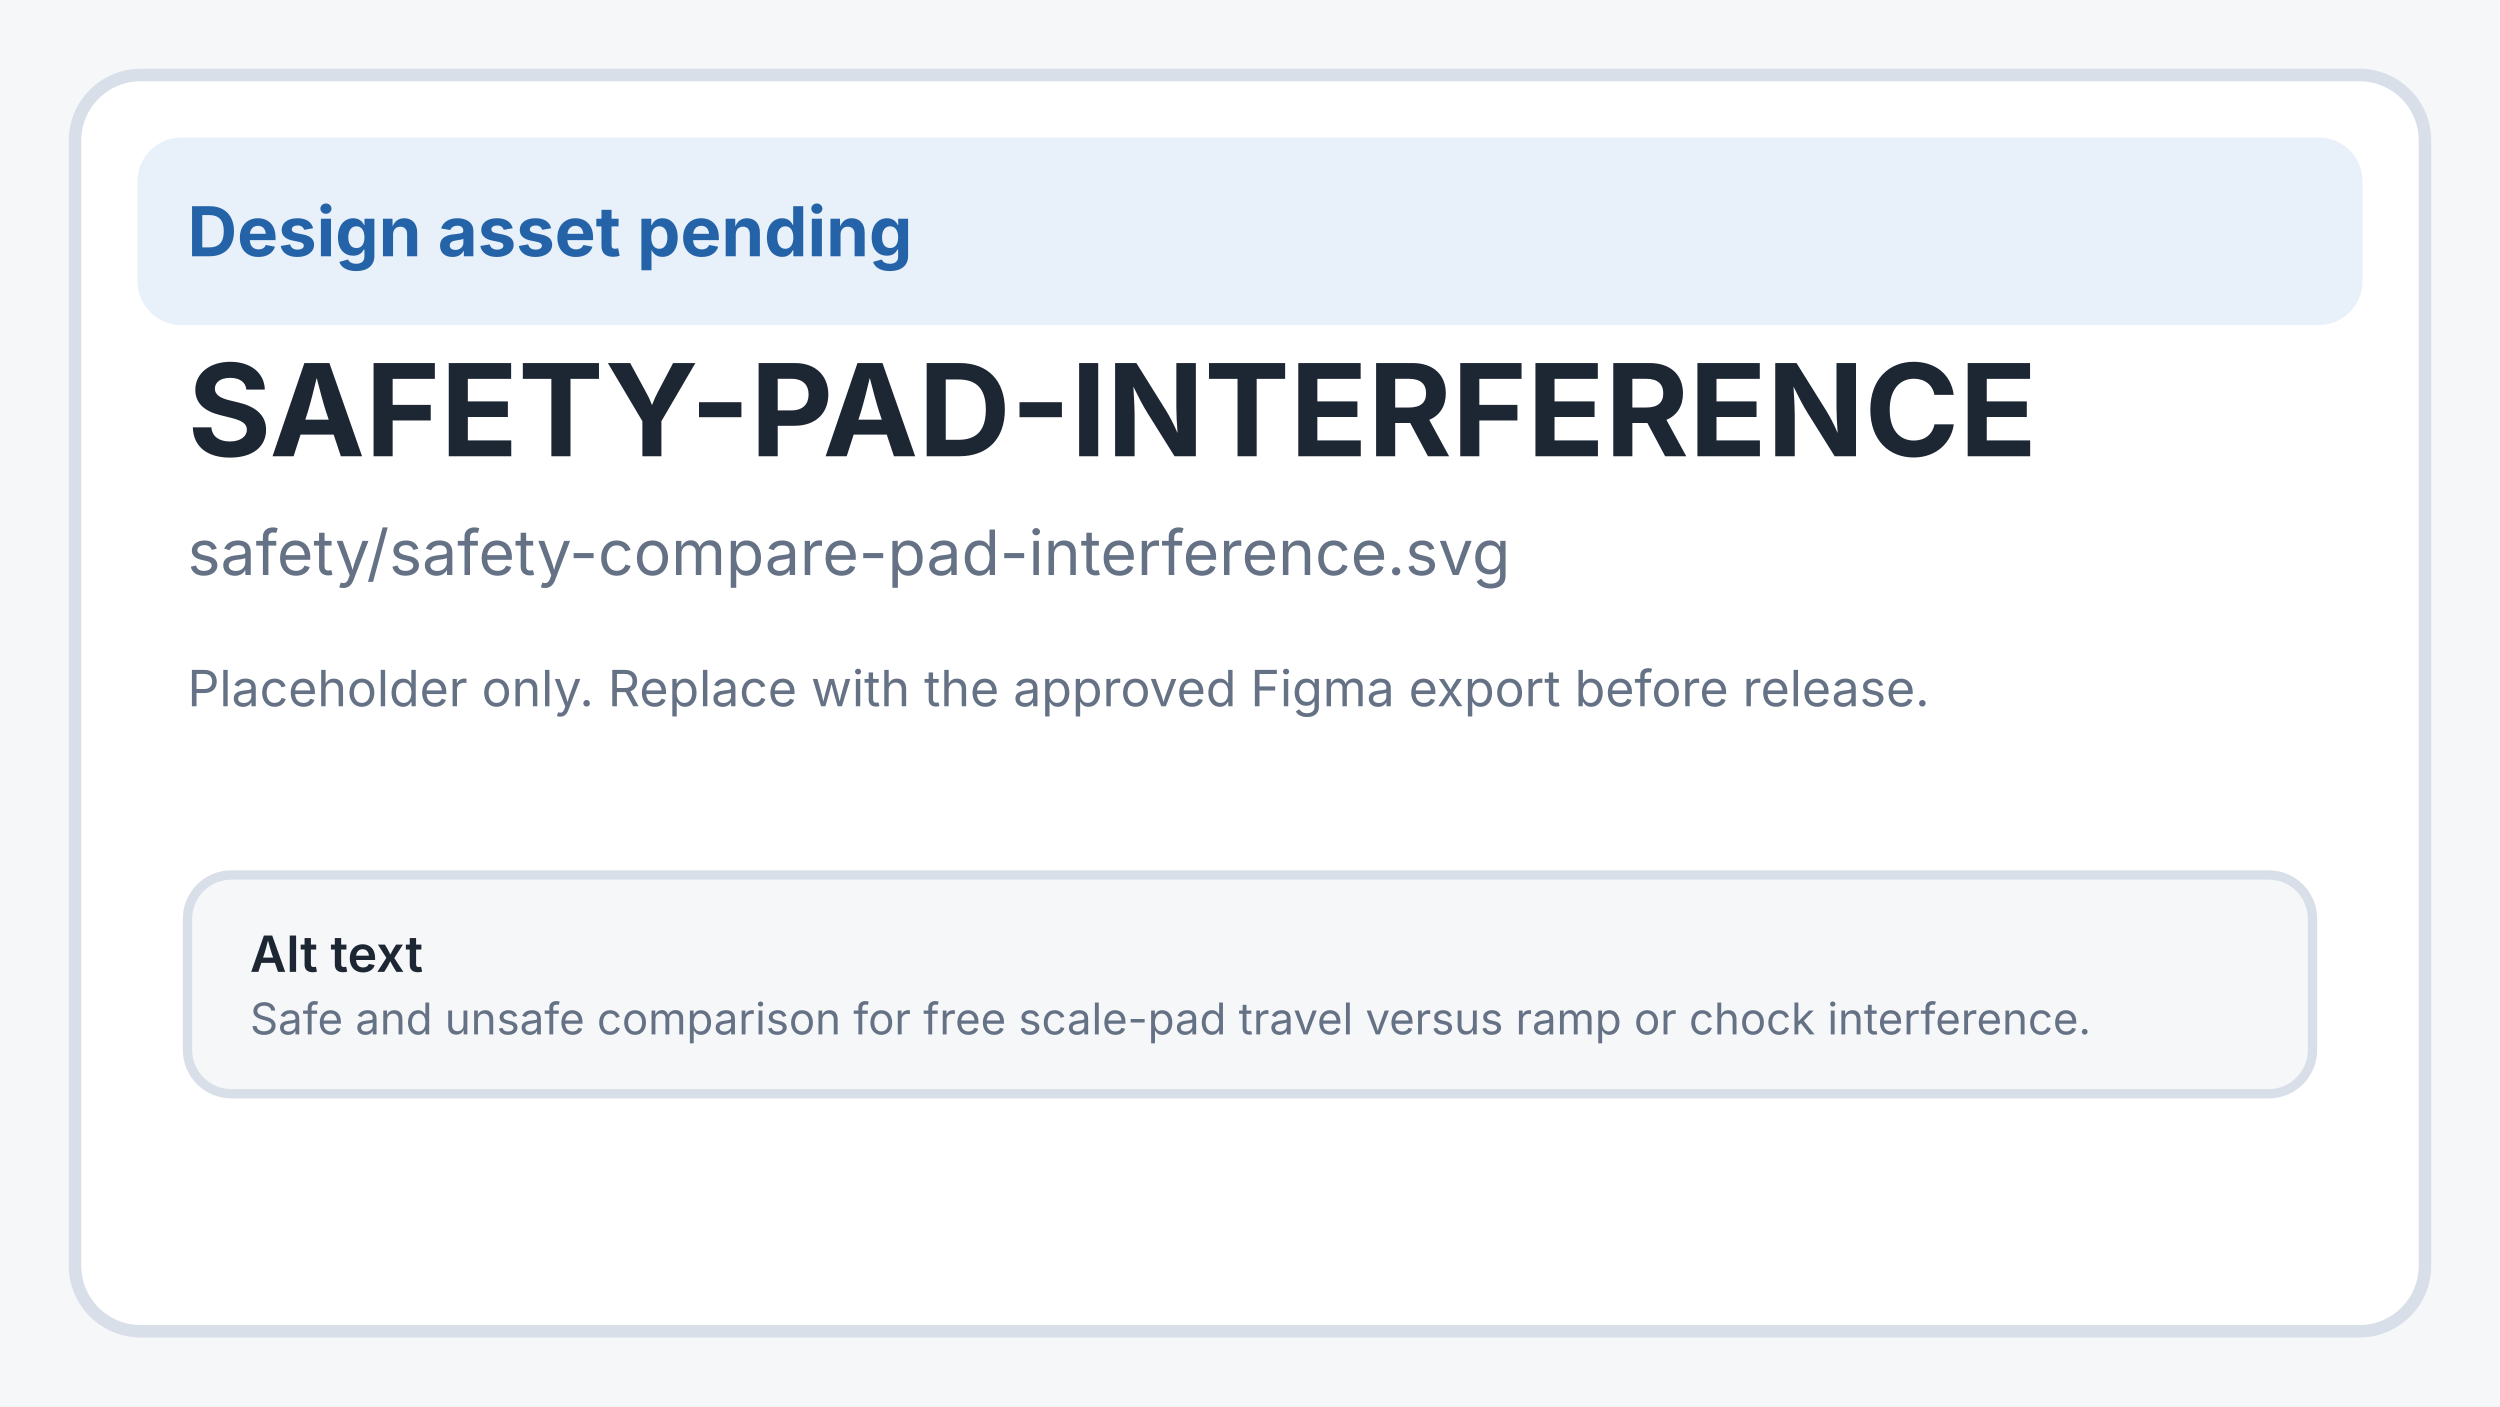
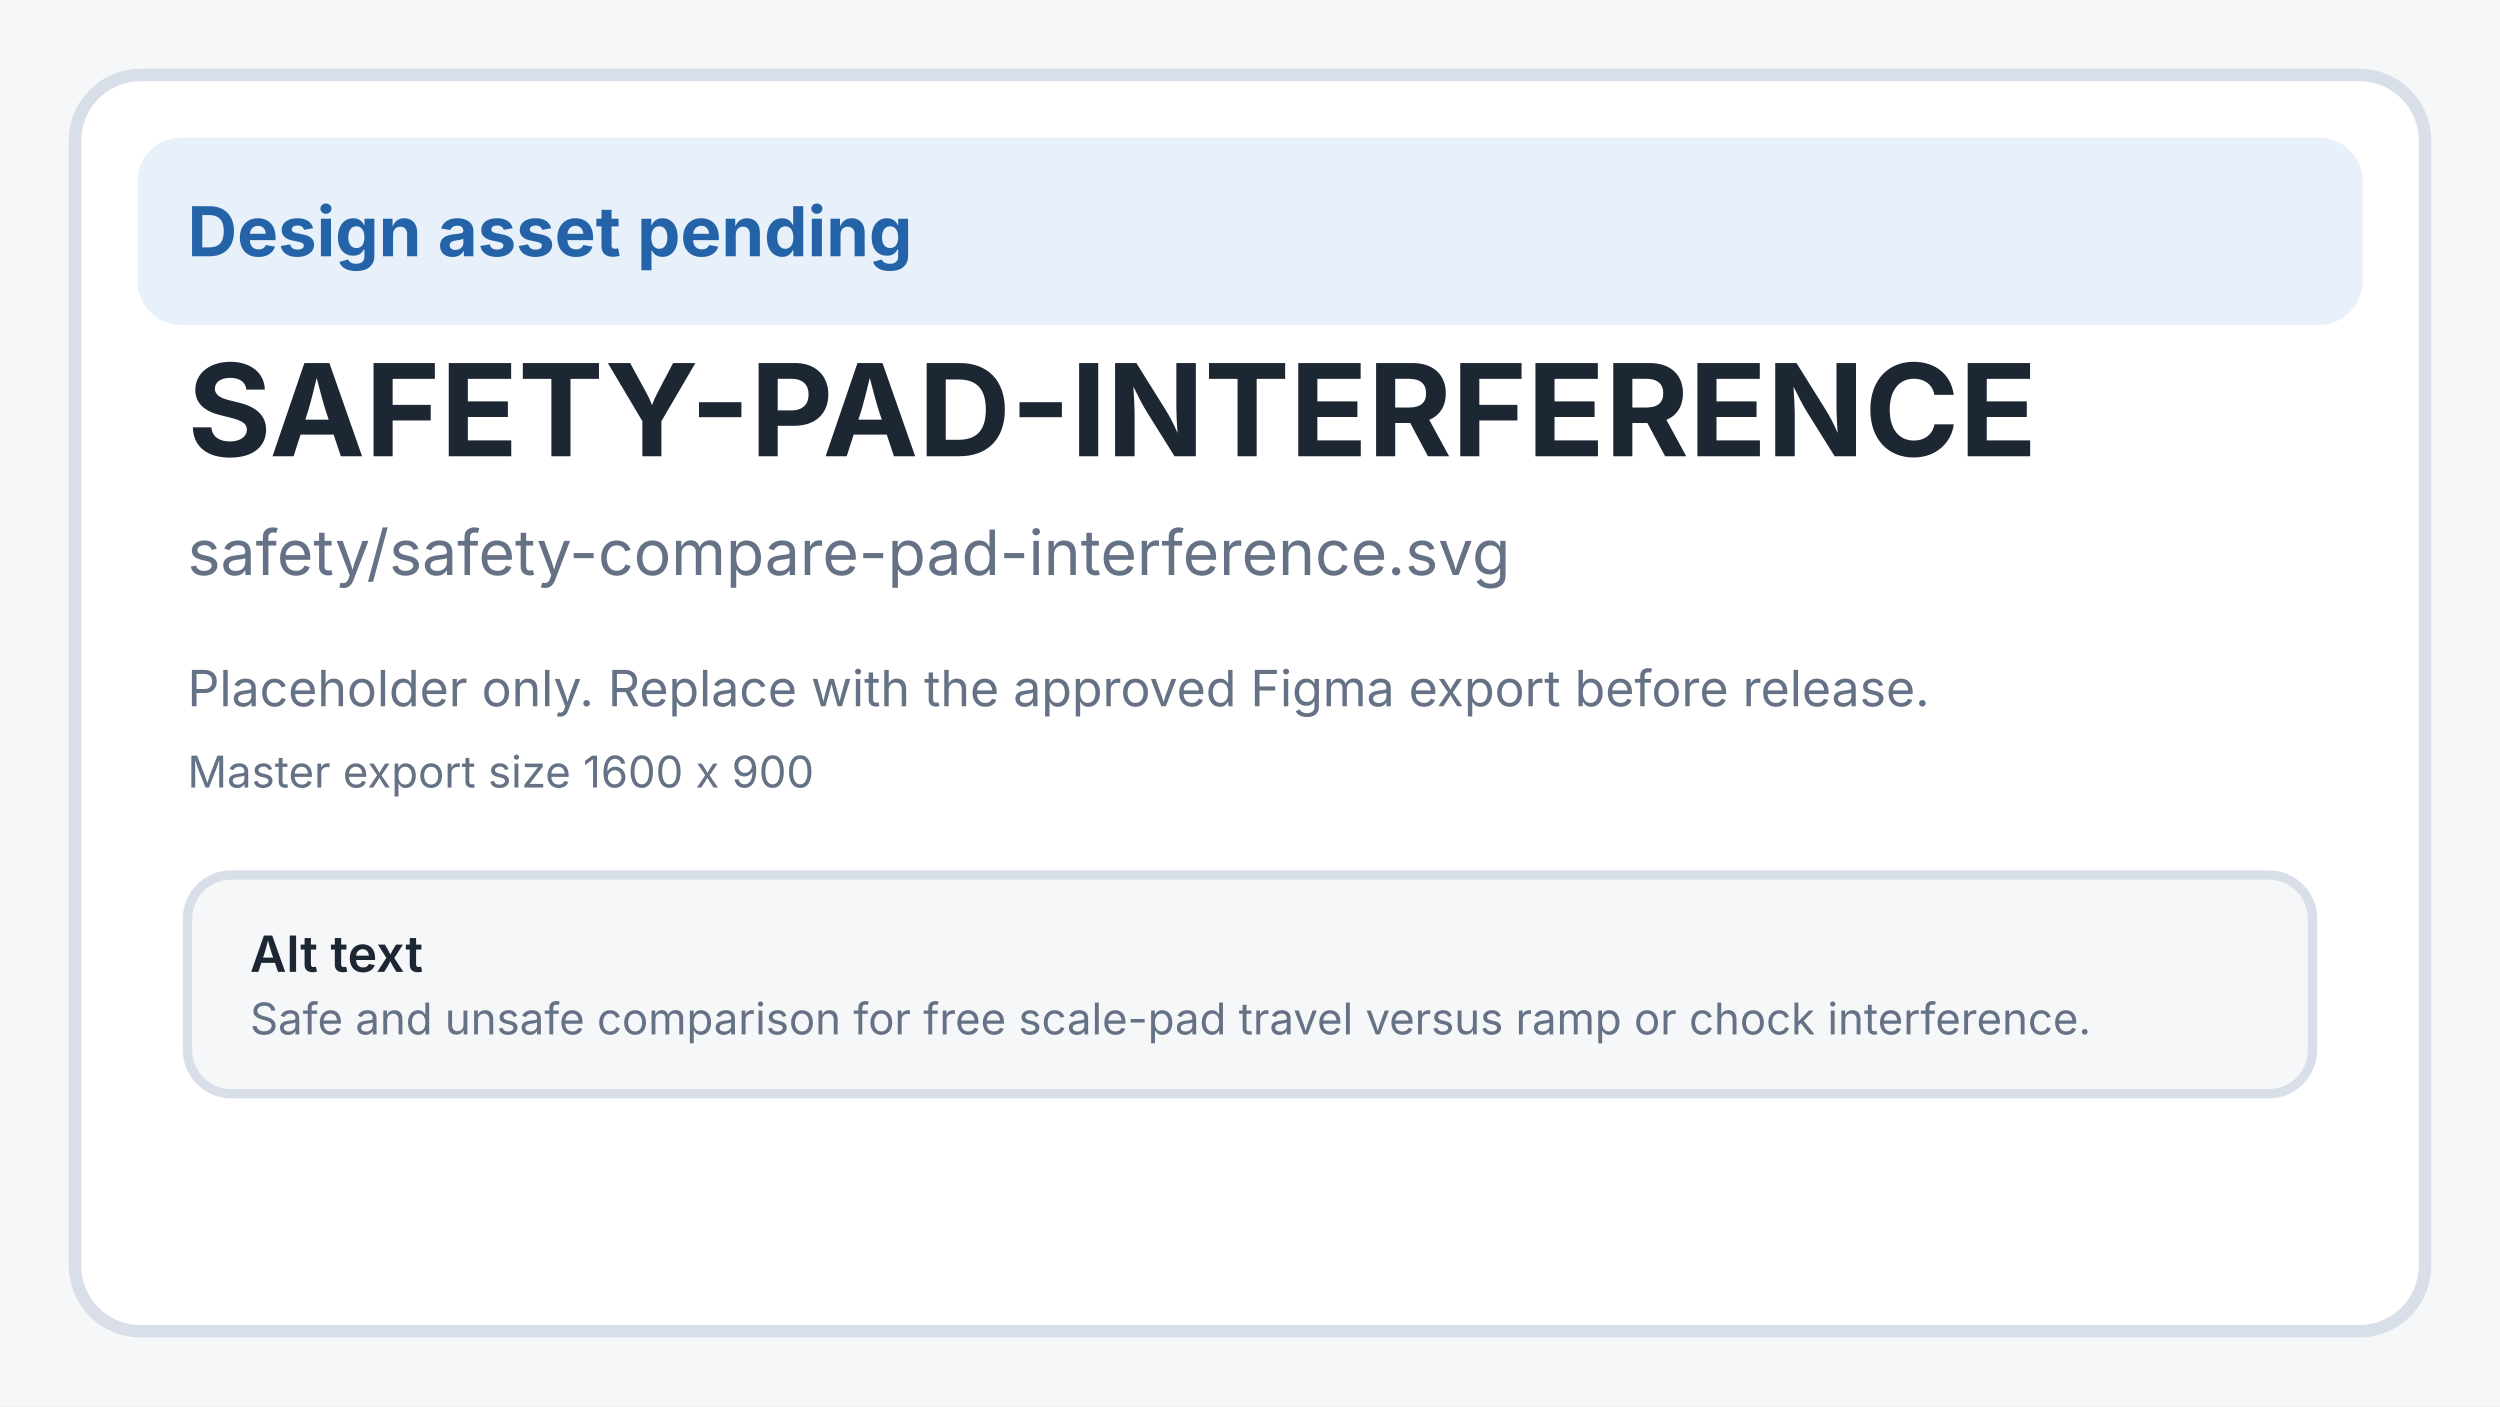
<svg xmlns="http://www.w3.org/2000/svg" viewBox="0 0 1600 900" role="img" aria-labelledby="title desc">
  <rect width="1600" height="900" fill="#F6F7F9" />
  <rect x="48" y="48" width="1504" height="804" rx="42" fill="#FFFFFF" stroke="#D9DFE8" stroke-width="8" />
  <rect x="88" y="88" width="1424" height="120" rx="28" fill="#E8F0FA" />
  <text x="120" y="164" fill="#2463A7" font-family="Inter, Segoe UI, sans-serif" font-size="44" font-weight="700">
    Design asset pending
  </text>
  <text x="120" y="292" fill="#1D2633" font-family="Inter, Segoe UI, sans-serif" font-size="82" font-weight="700">
    SAFETY-PAD-INTERFERENCE
  </text>
  <text x="120" y="368" fill="#657184" font-family="Inter, Segoe UI, sans-serif" font-size="40">
    safety/safety-compare-pad-interference.svg
  </text>
  <text x="120" y="452" fill="#657184" font-family="Inter, Segoe UI, sans-serif" font-size="32">
    Placeholder only. Replace with the approved Figma export before release.
  </text>
+   <text x="120" y="504" fill="#657184" font-family="Inter, Segoe UI, sans-serif" font-size="28">
+     Master export size 1600 x 900
+   </text>
  <g transform="translate(120 560)">
    <rect width="1360" height="140" rx="28" fill="#F6F7F9" stroke="#D9DFE8" stroke-width="6" />
    <text x="40" y="62" fill="#1D2633" font-family="Inter, Segoe UI, sans-serif" font-size="32" font-weight="600">
      Alt text
    </text>
    <text x="40" y="102" fill="#657184" font-family="Inter, Segoe UI, sans-serif" font-size="28">
      Safe and unsafe comparison for free scale-pad travel versus ramp or chock interference.
    </text>
  </g>
</svg>
